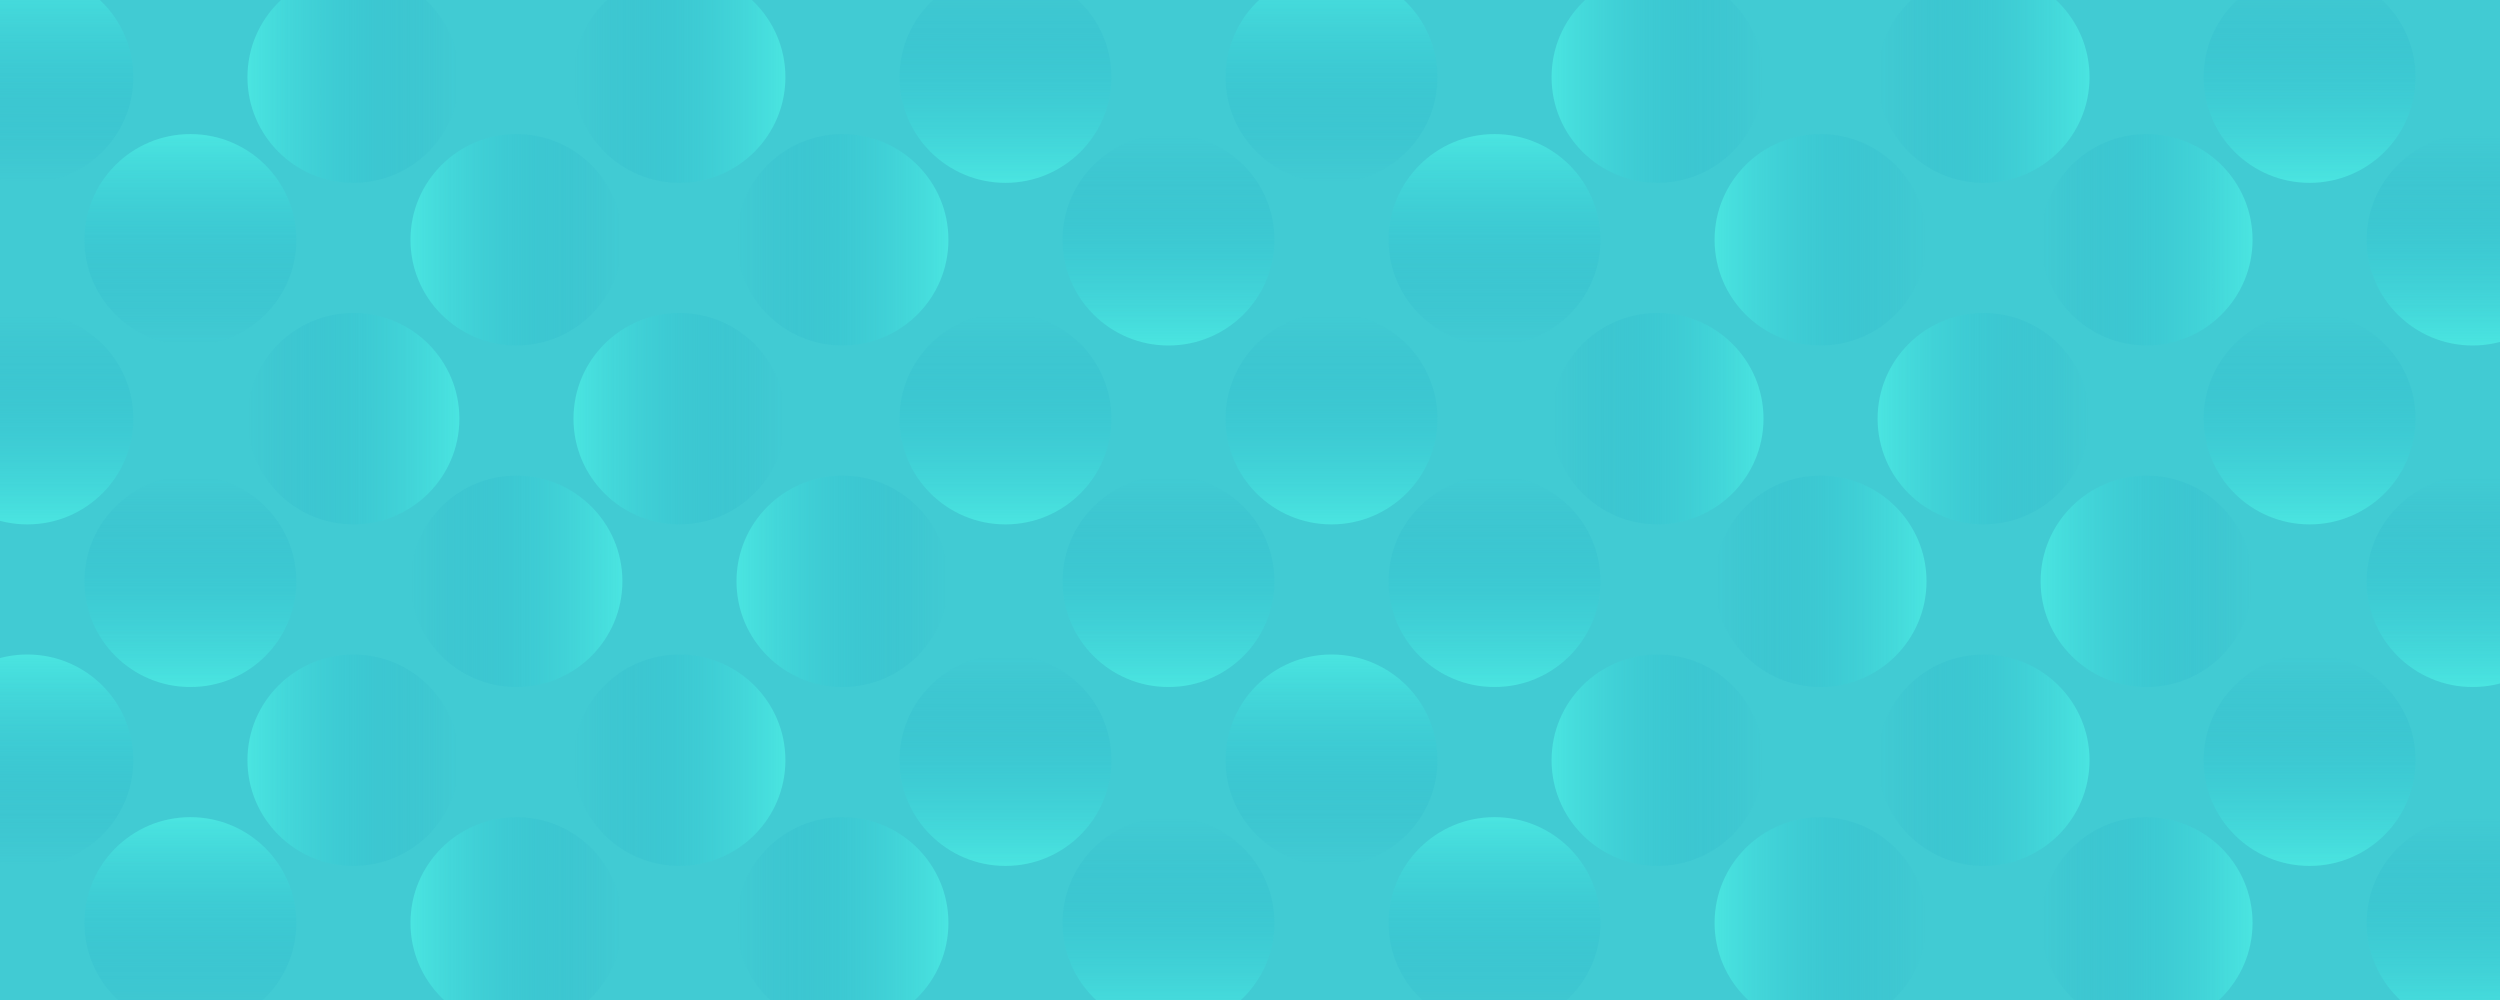
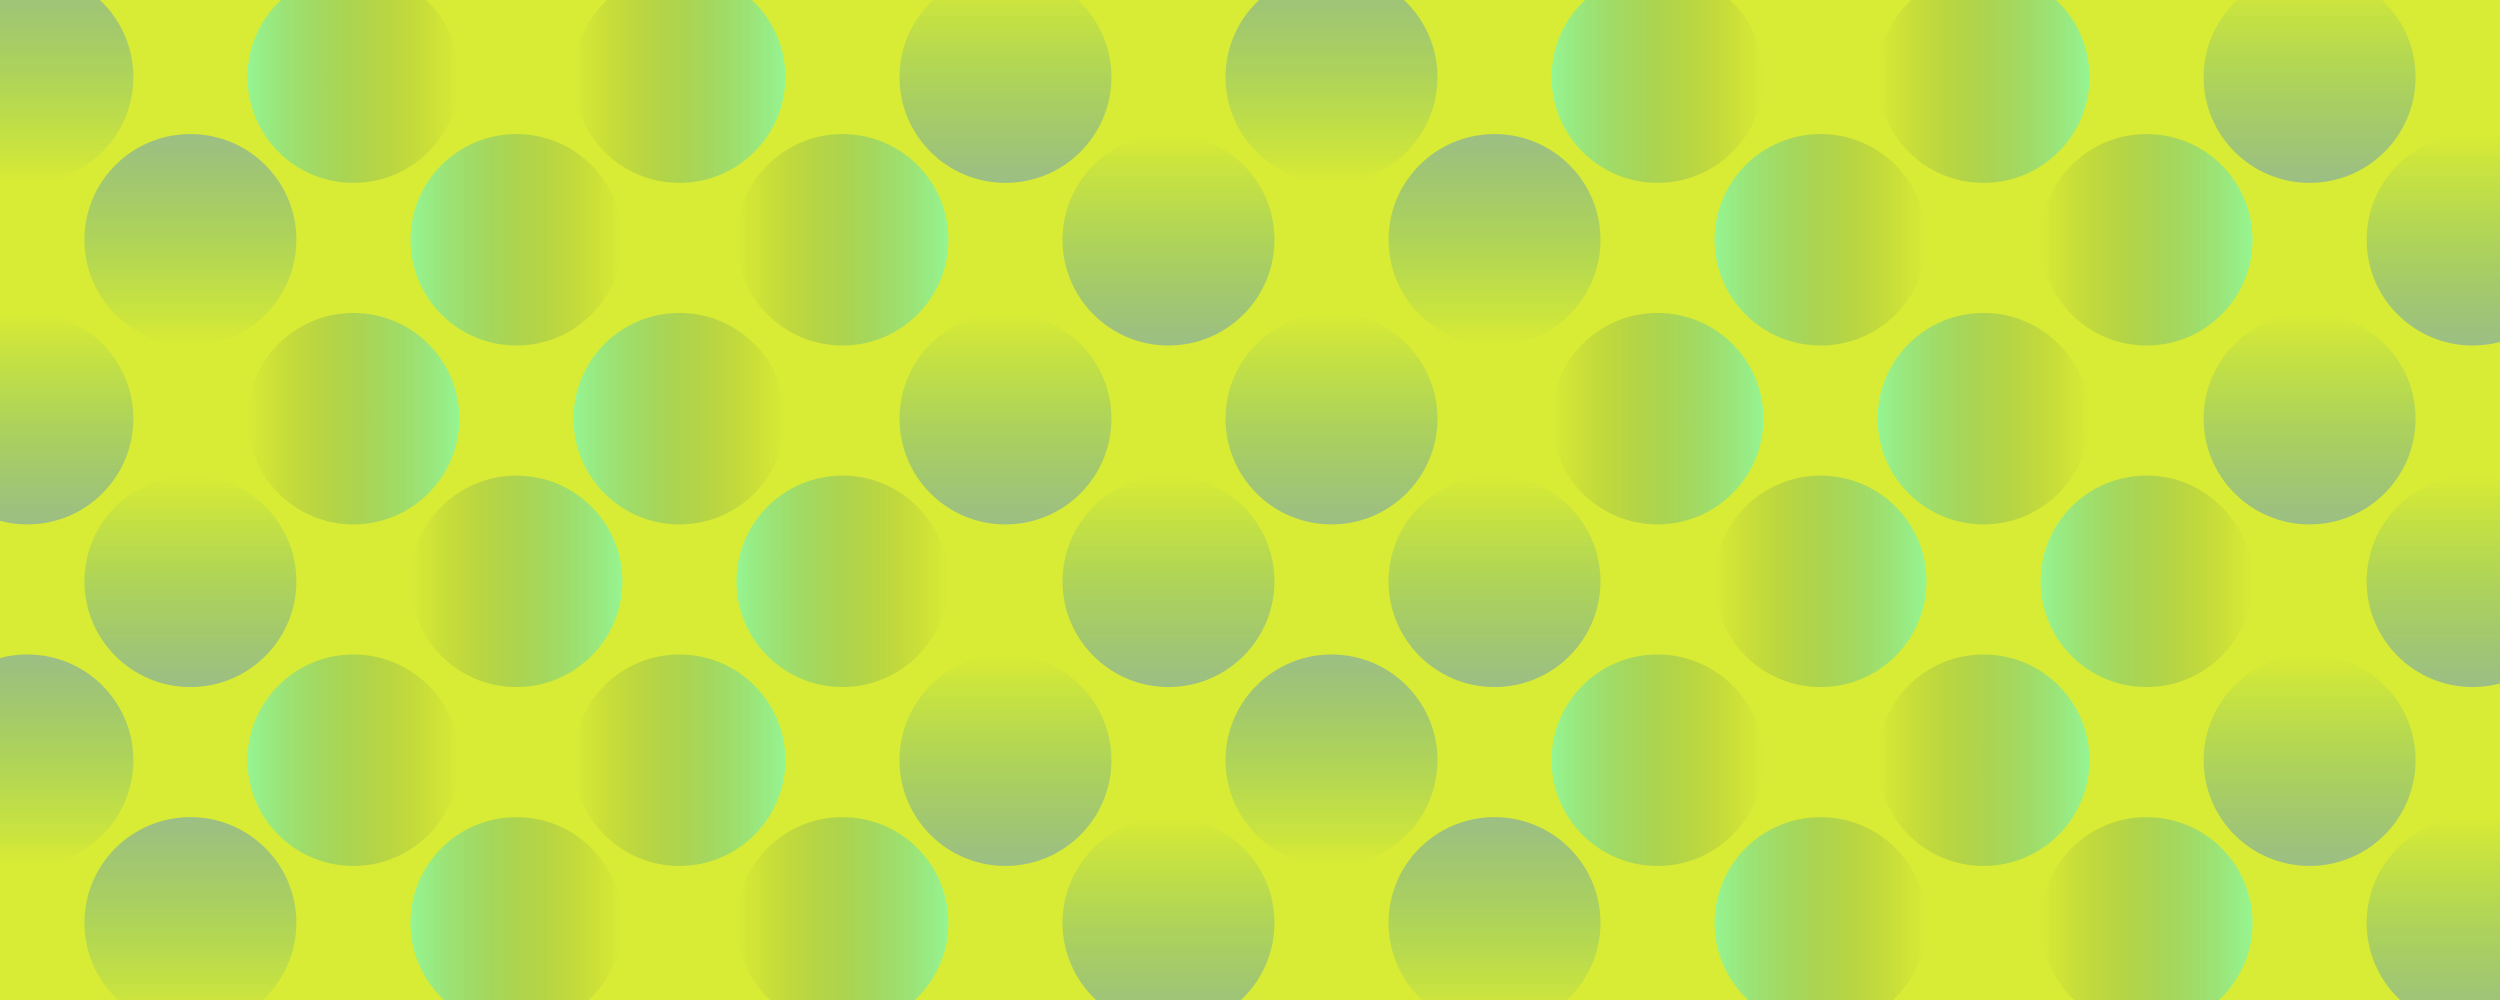
<svg xmlns="http://www.w3.org/2000/svg" xmlns:xlink="http://www.w3.org/1999/xlink" width="350" height="140">
  <defs>
    <linearGradient x1="50%" y1=".779%" x2="50%" y2="100%" id="c">
-       <stop stop-color="#0989B4" stop-opacity="0" offset="0%" />
+       <stop stop-color="#02214d" stop-opacity="0" offset="0%" />
      <stop stop-color="#53FFEE" offset="99.94%" />
    </linearGradient>
    <linearGradient x1="50%" y1=".779%" x2="50%" y2="100%" id="d">
      <stop stop-color="#0989B4" stop-opacity="0" offset="0%" />
-       <stop stop-color="#53FFEE" offset="99.94%" />
+       <stop stop-color="#6092d3" offset="99.94%" />
    </linearGradient>
    <path id="a" d="M0 0h350v140H0z" />
  </defs>
  <g fill="none" fill-rule="evenodd">
    <mask id="b" fill="#fff">
      <use xlink:href="#a" />
    </mask>
-     <use fill="#41CBD3" xlink:href="#a" />
+     <use fill="#d8eb35" xlink:href="#a" />
    <g mask="url(#b)" opacity=".5">
      <g transform="translate(-11 -4)">
        <ellipse fill="url(#c)" transform="rotate(90 60.479 14.8)" cx="60.479" cy="14.8" rx="14.8" ry="14.834" />
        <ellipse fill="url(#d)" transform="rotate(180 14.834 14.8)" cx="14.834" cy="14.8" rx="14.834" ry="14.8" />
        <ellipse fill="url(#d)" cx="151.767" cy="14.8" rx="14.834" ry="14.8" />
        <ellipse fill="url(#c)" transform="rotate(-90 106.123 14.8)" cx="106.123" cy="14.8" rx="14.8" ry="14.834" />
        <ellipse fill="url(#c)" transform="rotate(90 243.055 14.8)" cx="243.055" cy="14.8" rx="14.8" ry="14.834" />
        <ellipse fill="url(#d)" transform="rotate(180 197.411 14.8)" cx="197.411" cy="14.8" rx="14.834" ry="14.8" />
        <ellipse fill="url(#d)" cx="334.344" cy="14.8" rx="14.834" ry="14.8" />
        <ellipse fill="url(#c)" transform="rotate(-90 288.7 14.8)" cx="288.699" cy="14.8" rx="14.8" ry="14.834" />
      </g>
      <g transform="translate(-11 91.63)">
        <ellipse fill="url(#c)" transform="rotate(90 60.479 14.8)" cx="60.479" cy="14.8" rx="14.8" ry="14.834" />
        <ellipse fill="url(#d)" transform="rotate(180 14.834 14.8)" cx="14.834" cy="14.8" rx="14.834" ry="14.8" />
        <ellipse fill="url(#d)" cx="151.767" cy="14.8" rx="14.834" ry="14.8" />
        <ellipse fill="url(#c)" transform="rotate(-90 106.123 14.8)" cx="106.123" cy="14.8" rx="14.8" ry="14.834" />
        <ellipse fill="url(#c)" transform="rotate(90 243.055 14.8)" cx="243.055" cy="14.8" rx="14.8" ry="14.834" />
        <ellipse fill="url(#d)" transform="rotate(180 197.411 14.8)" cx="197.411" cy="14.8" rx="14.834" ry="14.8" />
        <ellipse fill="url(#d)" cx="334.344" cy="14.8" rx="14.834" ry="14.8" />
        <ellipse fill="url(#c)" transform="rotate(-90 288.7 14.8)" cx="288.699" cy="14.8" rx="14.8" ry="14.834" />
      </g>
      <g transform="translate(-11 43.815)">
        <ellipse fill="url(#c)" transform="rotate(-90 60.479 14.8)" cx="60.479" cy="14.8" rx="14.8" ry="14.834" />
        <ellipse fill="url(#d)" cx="14.834" cy="14.8" rx="14.834" ry="14.8" />
        <ellipse fill="url(#d)" cx="151.767" cy="14.8" rx="14.834" ry="14.8" />
        <ellipse fill="url(#c)" transform="rotate(90 106.123 14.8)" cx="106.123" cy="14.8" rx="14.8" ry="14.834" />
        <ellipse fill="url(#c)" transform="rotate(-90 243.055 14.8)" cx="243.055" cy="14.8" rx="14.8" ry="14.834" />
        <ellipse fill="url(#d)" cx="197.411" cy="14.8" rx="14.834" ry="14.8" />
        <ellipse fill="url(#d)" cx="334.344" cy="14.8" rx="14.834" ry="14.8" />
        <ellipse fill="url(#c)" transform="rotate(90 288.7 14.8)" cx="288.699" cy="14.8" rx="14.8" ry="14.834" />
      </g>
      <g transform="translate(11.822 18.77)">
        <ellipse fill="url(#c)" transform="rotate(90 60.479 14.8)" cx="60.479" cy="14.8" rx="14.8" ry="14.834" />
        <ellipse fill="url(#d)" transform="rotate(180 14.834 14.8)" cx="14.834" cy="14.8" rx="14.834" ry="14.8" />
        <ellipse fill="url(#d)" cx="151.767" cy="14.8" rx="14.834" ry="14.8" />
        <ellipse fill="url(#c)" transform="rotate(-90 106.123 14.8)" cx="106.123" cy="14.8" rx="14.8" ry="14.834" />
        <ellipse fill="url(#c)" transform="rotate(90 243.055 14.8)" cx="243.055" cy="14.8" rx="14.8" ry="14.834" />
        <ellipse fill="url(#d)" transform="rotate(180 197.411 14.8)" cx="197.411" cy="14.8" rx="14.834" ry="14.8" />
        <ellipse fill="url(#d)" cx="334.344" cy="14.8" rx="14.834" ry="14.8" />
        <ellipse fill="url(#c)" transform="rotate(-90 288.7 14.8)" cx="288.699" cy="14.8" rx="14.8" ry="14.834" />
      </g>
      <g transform="translate(11.822 114.4)">
        <ellipse fill="url(#c)" transform="rotate(90 60.479 14.8)" cx="60.479" cy="14.8" rx="14.8" ry="14.834" />
        <ellipse fill="url(#d)" transform="rotate(180 14.834 14.8)" cx="14.834" cy="14.8" rx="14.834" ry="14.8" />
        <ellipse fill="url(#d)" cx="151.767" cy="14.8" rx="14.834" ry="14.8" />
        <ellipse fill="url(#c)" transform="rotate(-90 106.123 14.8)" cx="106.123" cy="14.8" rx="14.8" ry="14.834" />
        <ellipse fill="url(#c)" transform="rotate(90 243.055 14.8)" cx="243.055" cy="14.8" rx="14.8" ry="14.834" />
        <ellipse fill="url(#d)" transform="rotate(180 197.411 14.8)" cx="197.411" cy="14.8" rx="14.834" ry="14.8" />
        <ellipse fill="url(#d)" cx="334.344" cy="14.8" rx="14.834" ry="14.8" />
        <ellipse fill="url(#c)" transform="rotate(-90 288.7 14.8)" cx="288.699" cy="14.8" rx="14.8" ry="14.834" />
      </g>
      <g transform="translate(11.822 66.585)">
        <ellipse fill="url(#c)" transform="rotate(-90 60.479 14.8)" cx="60.479" cy="14.8" rx="14.8" ry="14.834" />
        <ellipse fill="url(#d)" cx="14.834" cy="14.8" rx="14.834" ry="14.8" />
        <ellipse fill="url(#d)" cx="151.767" cy="14.8" rx="14.834" ry="14.8" />
        <ellipse fill="url(#c)" transform="rotate(90 106.123 14.8)" cx="106.123" cy="14.8" rx="14.8" ry="14.834" />
        <ellipse fill="url(#c)" transform="rotate(-90 243.055 14.8)" cx="243.055" cy="14.8" rx="14.8" ry="14.834" />
        <ellipse fill="url(#d)" cx="197.411" cy="14.8" rx="14.834" ry="14.8" />
        <ellipse fill="url(#d)" cx="334.344" cy="14.8" rx="14.834" ry="14.8" />
        <ellipse fill="url(#c)" transform="rotate(90 288.7 14.8)" cx="288.699" cy="14.8" rx="14.8" ry="14.834" />
      </g>
    </g>
  </g>
</svg>
